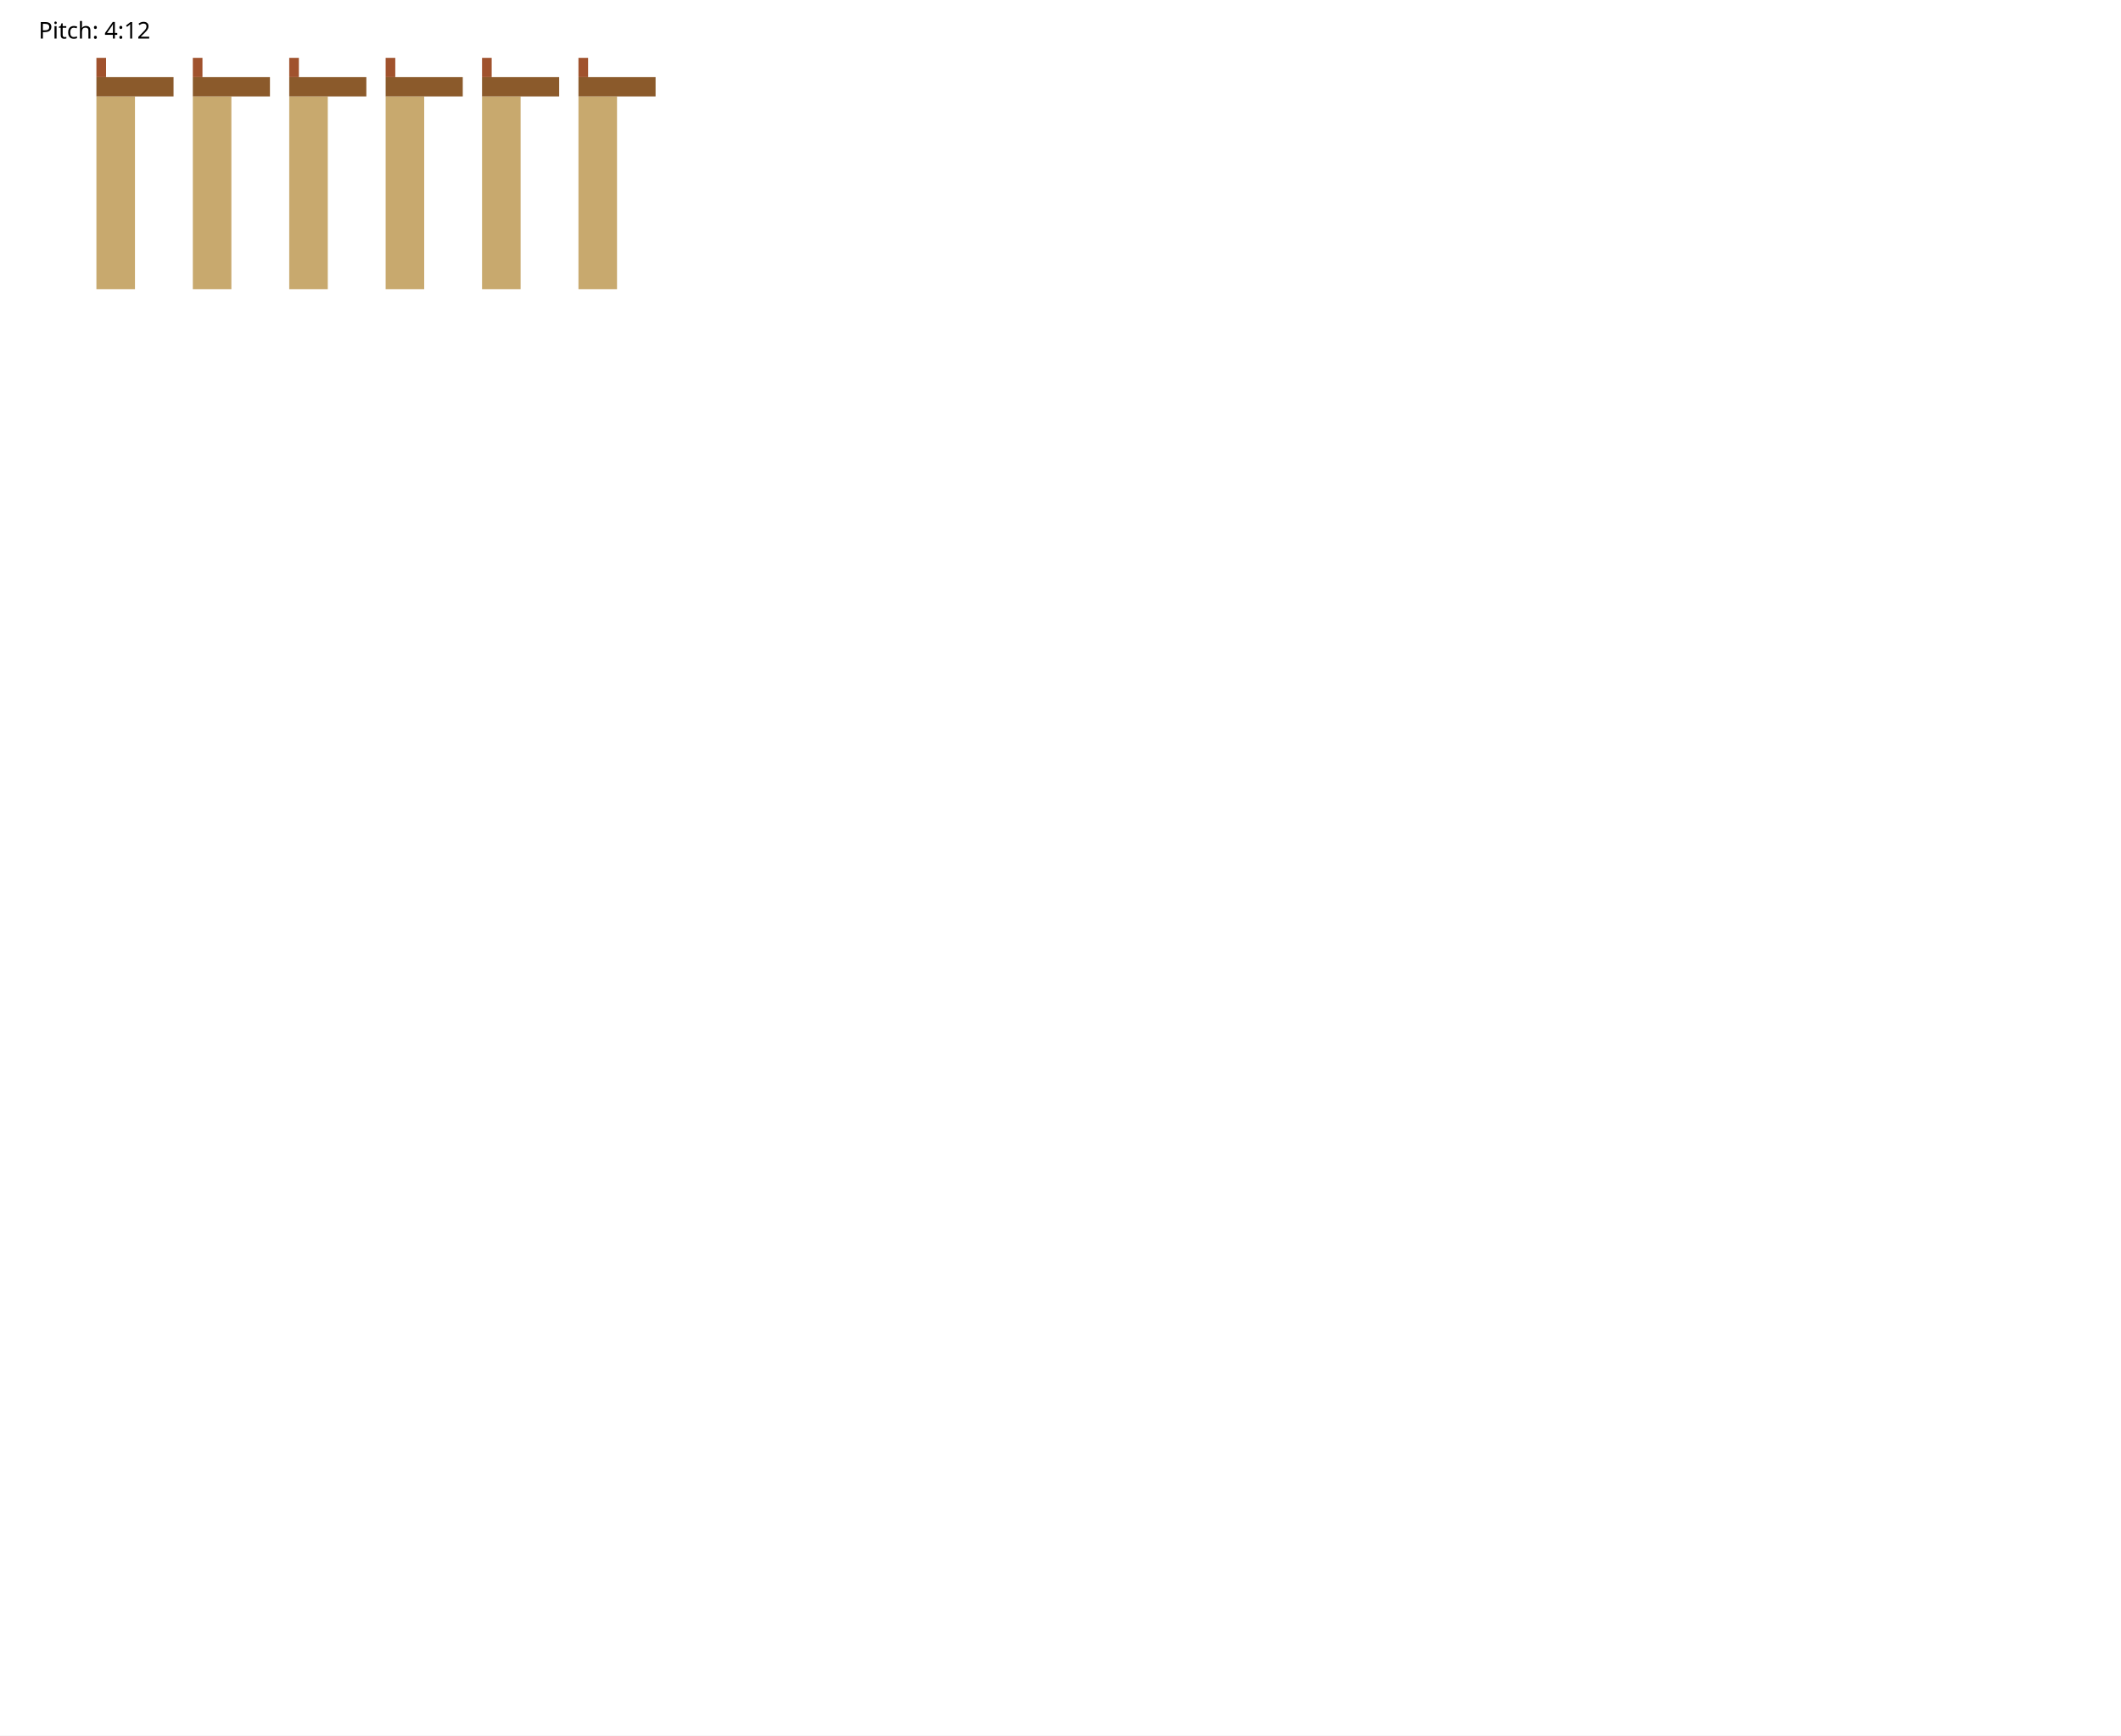
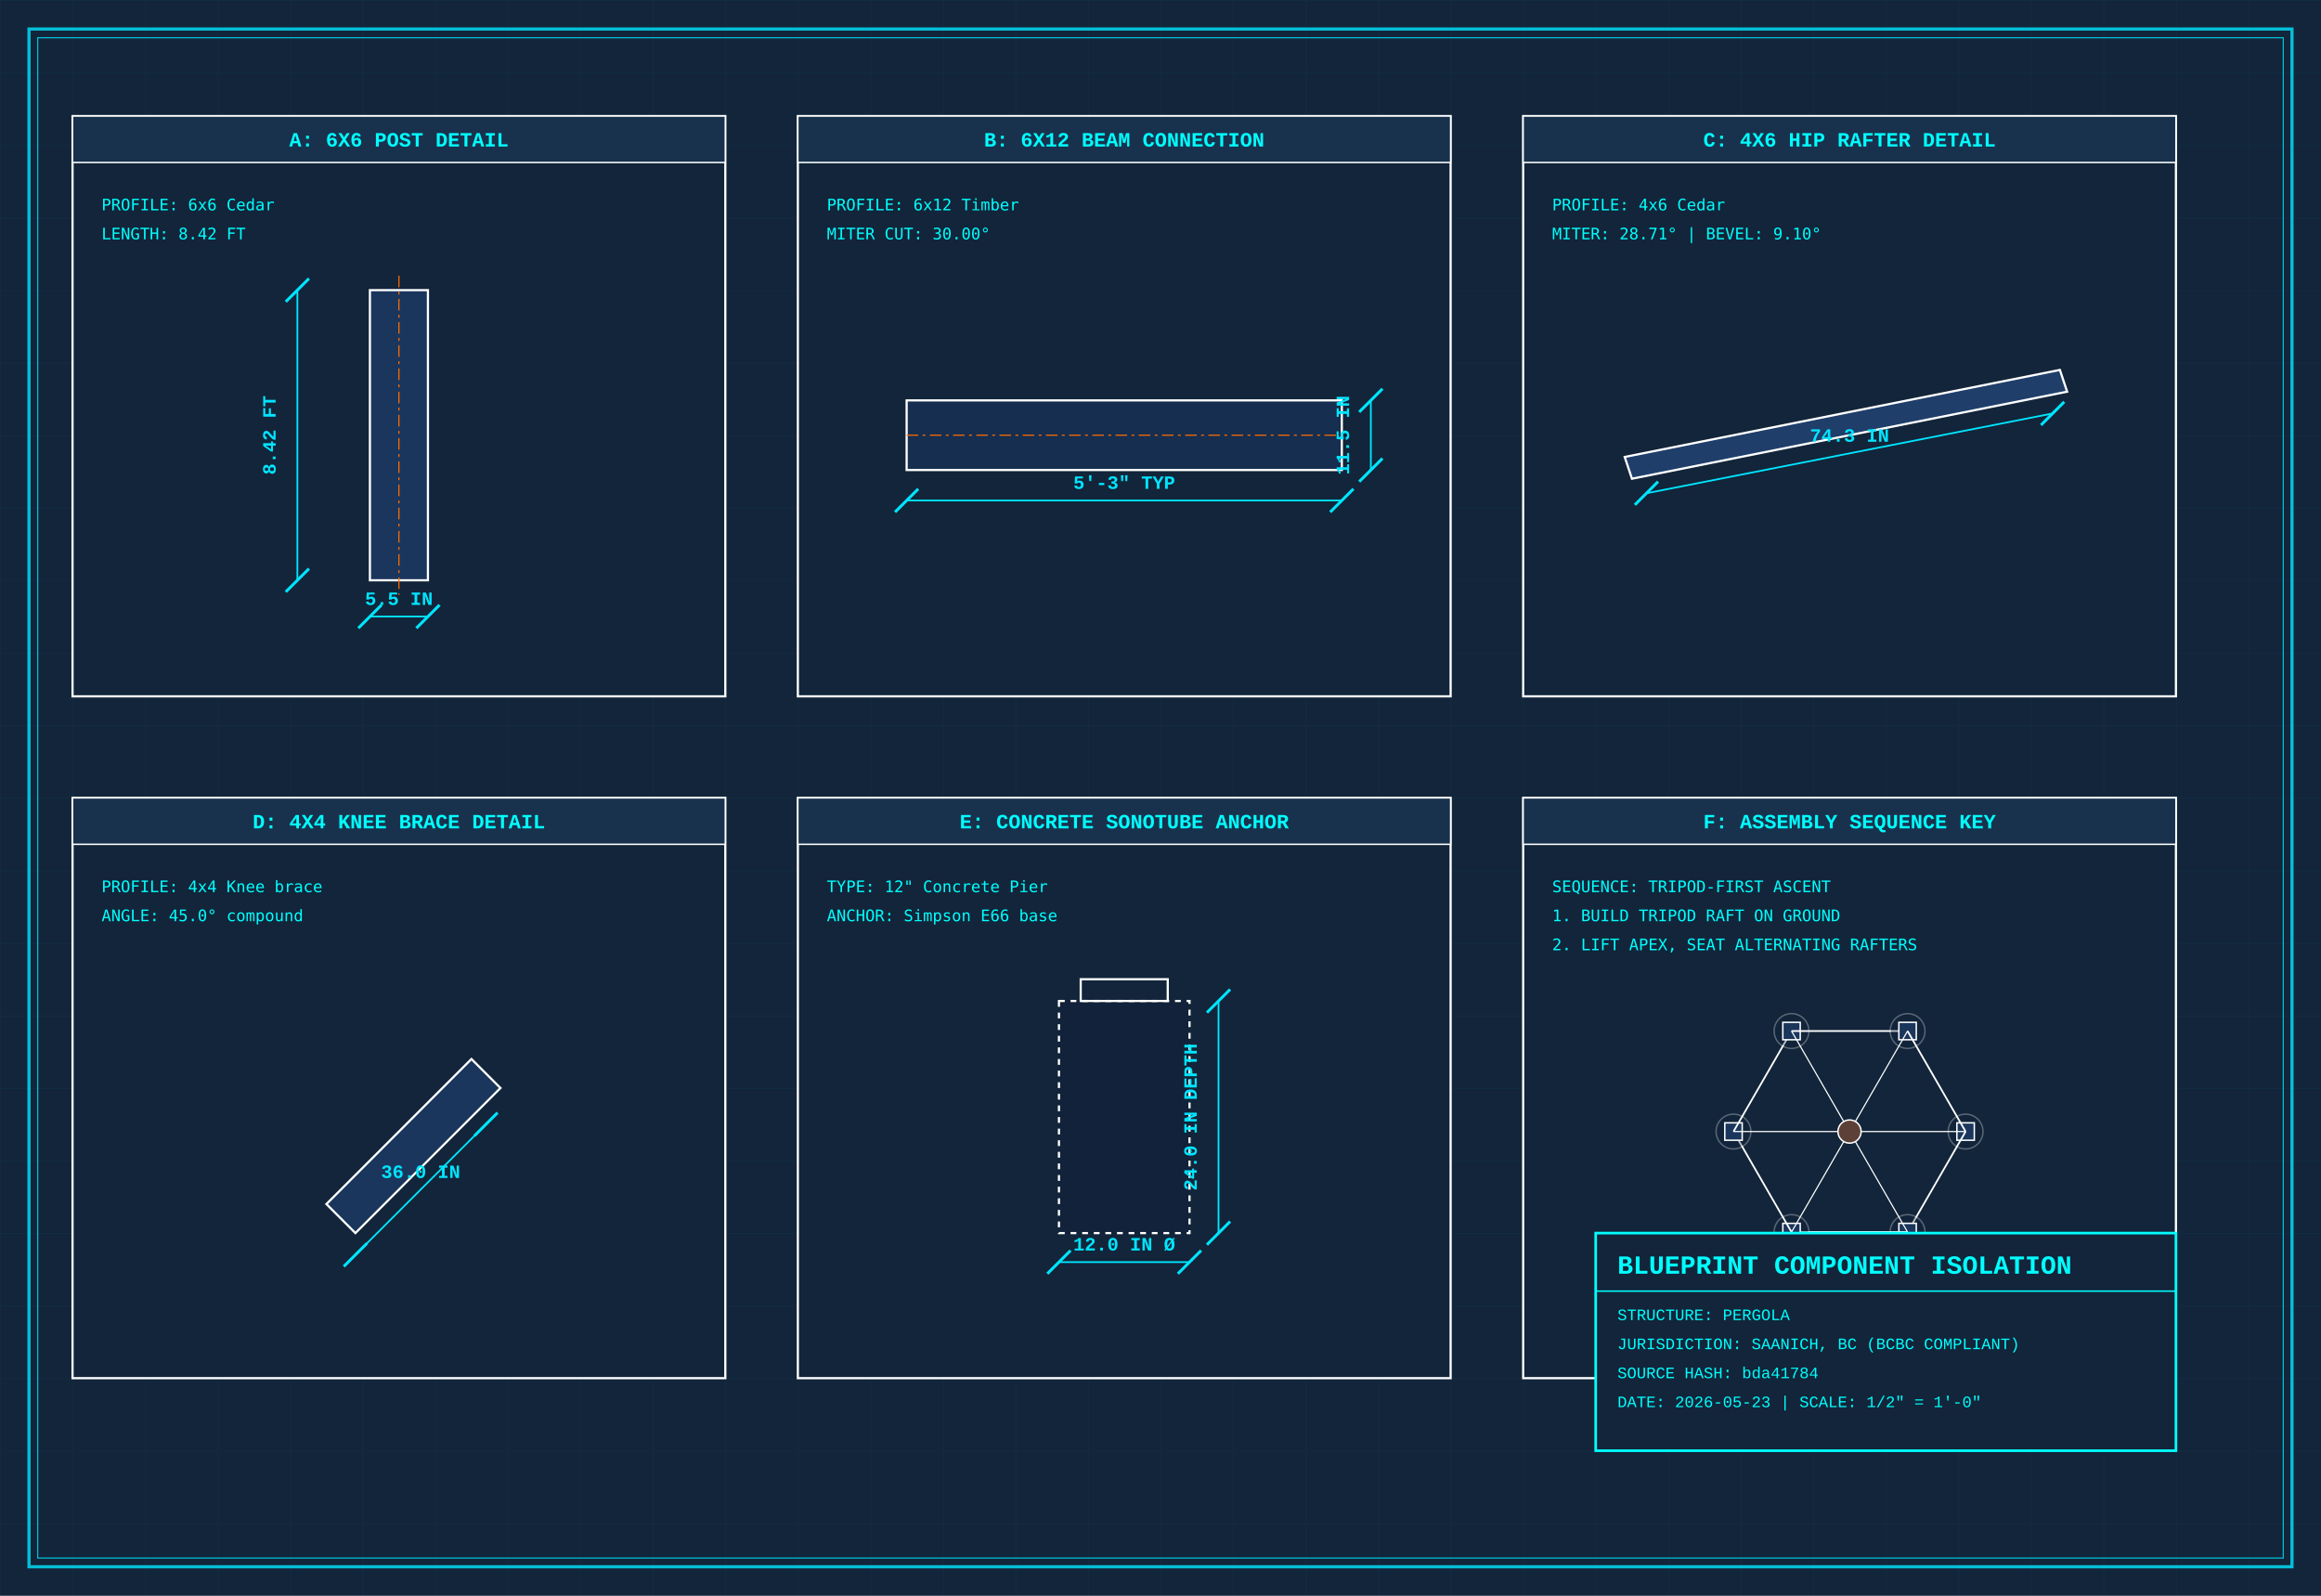
- <svg xmlns="http://www.w3.org/2000/svg" viewBox="0 0 1100 900" width="1100" height="900">
-   <rect width="100%" height="100%" fill="white" />
-   <rect data-role="post" data-id="P1" x="50" y="50" width="20" height="100" fill="#c8a96e" />
-   <rect data-role="beam" x="50" y="40" width="40" height="10" fill="#8b5a2b" />
-   <rect data-role="rafter" x="50" y="30" width="5" height="10" fill="#a0522d" />
-   <rect data-role="post" data-id="P2" x="100" y="50" width="20" height="100" fill="#c8a96e" />
-   <rect data-role="beam" x="100" y="40" width="40" height="10" fill="#8b5a2b" />
-   <rect data-role="rafter" x="100" y="30" width="5" height="10" fill="#a0522d" />
-   <rect data-role="post" data-id="P3" x="150" y="50" width="20" height="100" fill="#c8a96e" />
-   <rect data-role="beam" x="150" y="40" width="40" height="10" fill="#8b5a2b" />
-   <rect data-role="rafter" x="150" y="30" width="5" height="10" fill="#a0522d" />
-   <rect data-role="post" data-id="P4" x="200" y="50" width="20" height="100" fill="#c8a96e" />
-   <rect data-role="beam" x="200" y="40" width="40" height="10" fill="#8b5a2b" />
-   <rect data-role="rafter" x="200" y="30" width="5" height="10" fill="#a0522d" />
-   <rect data-role="post" data-id="P5" x="250" y="50" width="20" height="100" fill="#c8a96e" />
-   <rect data-role="beam" x="250" y="40" width="40" height="10" fill="#8b5a2b" />
-   <rect data-role="rafter" x="250" y="30" width="5" height="10" fill="#a0522d" />
-   <rect data-role="post" data-id="P6" x="300" y="50" width="20" height="100" fill="#c8a96e" />
-   <rect data-role="beam" x="300" y="40" width="40" height="10" fill="#8b5a2b" />
-   <rect data-role="rafter" x="300" y="30" width="5" height="10" fill="#a0522d" />
-   <text x="20" y="20" font-family="sans-serif" font-size="12">Pitch: 4:12</text>
+ <svg xmlns="http://www.w3.org/2000/svg" viewBox="0 0 1600 1100" width="1600" height="1100">
+   <defs>
+     <marker id="arrowhead" viewBox="0 0 10 10" refX="0" refY="5" markerWidth="6" markerHeight="6" orient="auto-start-reverse">
+       <path d="M 0 0 L 10 5 L 0 10 z" fill="#3d5a80" />
+     </marker>
+   </defs>
+   <rect width="100%" height="100%" fill="#12253a" />
+   <defs>
+     <pattern id="blueprint-grid" width="50" height="50" patternUnits="userSpaceOnUse">
+       <path d="M 50 0 L 0 0 0 50" fill="none" stroke="#00e5ff" stroke-width="0.5" opacity="0.08" />
+     </pattern>
+   </defs>
+   <rect width="100%" height="100%" fill="url(#blueprint-grid)" />
+   <rect x="20" y="20" width="1560" height="1060" fill="none" stroke="#00e5ff" stroke-width="2.2" opacity="0.8" />
+   <rect x="26" y="26" width="1548" height="1048" fill="none" stroke="#00e5ff" stroke-width="0.8" opacity="0.8" />
+   <g data-role="component" transform="translate(50, 80)">
+     <rect width="450" height="400" fill="#12253a" stroke="#ffffff" stroke-width="1.5" />
+     <rect width="450" height="32" fill="#18324e" stroke="#ffffff" stroke-width="1" />
+     <text x="225.0" y="21" text-anchor="middle" font-family="Courier New, monospace" font-size="14" font-weight="bold" fill="#00ffff">A: 6X6 POST DETAIL</text>
+     <rect data-role="post" x="205.0" y="120.0" width="40" height="200" fill="#1b365d" stroke="#ffffff" stroke-width="1.5" />
+     <line x1="225.0" y1="110.0" x2="225.0" y2="330.0" stroke="#ff6d00" stroke-width="0.8" stroke-dasharray="8,3,2,3" />
+     <text x="20" y="65" font-family="monospace" font-size="11" fill="#00ffff">PROFILE: 6x6 Cedar</text>
+     <text x="20" y="85" font-family="monospace" font-size="11" fill="#00ffff">LENGTH: 8.42 FT</text>
+     <g data-role="dimension">
+       <line x1="155.0" y1="120.0" x2="155.0" y2="320.0" stroke="#00e5ff" stroke-width="1.2" />
+       <line x1="147.0" y1="128.0" x2="163.0" y2="112.0" stroke="#00e5ff" stroke-width="2" />
+       <line x1="147.0" y1="328.0" x2="163.0" y2="312.0" stroke="#00e5ff" stroke-width="2" />
+       <text x="140.0" y="220.0" text-anchor="middle" transform="rotate(-90,140.0,220.0)" font-family="Courier New, monospace" font-size="13" font-weight="bold" fill="#00e5ff">8.42 FT</text>
+     </g>
+     <g data-role="dimension">
+       <line x1="205.0" y1="345.0" x2="245.0" y2="345.0" stroke="#00e5ff" stroke-width="1.2" />
+       <line x1="197.0" y1="353.0" x2="213.0" y2="337.0" stroke="#00e5ff" stroke-width="2" />
+       <line x1="237.0" y1="353.0" x2="253.0" y2="337.0" stroke="#00e5ff" stroke-width="2" />
+       <text x="225.0" y="337.0" text-anchor="middle" font-family="Courier New, monospace" font-size="13" font-weight="bold" fill="#00e5ff">5.5 IN</text>
+     </g>
+   </g>
+   <g data-role="component" transform="translate(550, 80)">
+     <rect width="450" height="400" fill="#12253a" stroke="#ffffff" stroke-width="1.5" />
+     <rect width="450" height="32" fill="#18324e" stroke="#ffffff" stroke-width="1" />
+     <text x="225.0" y="21" text-anchor="middle" font-family="Courier New, monospace" font-size="14" font-weight="bold" fill="#00ffff">B: 6X12 BEAM CONNECTION</text>
+     <rect data-role="beam" x="75.0" y="196.0" width="300" height="48" fill="#162e50" stroke="#ffffff" stroke-width="1.5" />
+     <line x1="75.0" y1="220.0" x2="375.0" y2="220.0" stroke="#ff6d00" stroke-width="0.8" stroke-dasharray="8,3,2,3" />
+     <text x="20" y="65" font-family="monospace" font-size="11" fill="#00ffff">PROFILE: 6x12 Timber</text>
+     <text x="20" y="85" font-family="monospace" font-size="11" fill="#00ffff">MITER CUT: 30.00°</text>
+     <g data-role="dimension">
+       <line x1="75.0" y1="265.0" x2="375.0" y2="265.0" stroke="#00e5ff" stroke-width="1.2" />
+       <line x1="67.0" y1="273.0" x2="83.0" y2="257.0" stroke="#00e5ff" stroke-width="2" />
+       <line x1="367.0" y1="273.0" x2="383.0" y2="257.0" stroke="#00e5ff" stroke-width="2" />
+       <text x="225.0" y="257.0" text-anchor="middle" font-family="Courier New, monospace" font-size="13" font-weight="bold" fill="#00e5ff">5'-3" TYP</text>
+     </g>
+     <g data-role="dimension">
+       <line x1="395.0" y1="196.0" x2="395.0" y2="244.0" stroke="#00e5ff" stroke-width="1.2" />
+       <line x1="387.0" y1="204.0" x2="403.0" y2="188.0" stroke="#00e5ff" stroke-width="2" />
+       <line x1="387.0" y1="252.0" x2="403.0" y2="236.0" stroke="#00e5ff" stroke-width="2" />
+       <text x="380.0" y="220.0" text-anchor="middle" transform="rotate(-90,380.0,220.0)" font-family="Courier New, monospace" font-size="13" font-weight="bold" fill="#00e5ff">11.5 IN</text>
+     </g>
+   </g>
+   <g data-role="component" transform="translate(1050, 80)">
+     <rect width="450" height="400" fill="#12253a" stroke="#ffffff" stroke-width="1.5" />
+     <rect width="450" height="32" fill="#18324e" stroke="#ffffff" stroke-width="1" />
+     <text x="225.0" y="21" text-anchor="middle" font-family="Courier New, monospace" font-size="14" font-weight="bold" fill="#00ffff">C: 4X6 HIP RAFTER DETAIL</text>
+     <polygon data-role="rafter" points="75.0,250.0 375.0,190.0 370.0,175.0 70.0,235.0" fill="#1f3e6a" stroke="#ffffff" stroke-width="1.5" />
+     <text x="20" y="65" font-family="monospace" font-size="11" fill="#00ffff">PROFILE: 4x6 Cedar</text>
+     <text x="20" y="85" font-family="monospace" font-size="11" fill="#00ffff">MITER: 28.71° | BEVEL: 9.10°</text>
+     <g data-role="dimension">
+       <line x1="85.0" y1="260.0" x2="365.0" y2="205.0" stroke="#00e5ff" stroke-width="1.2" />
+       <line x1="77.0" y1="268.0" x2="93.0" y2="252.0" stroke="#00e5ff" stroke-width="2" />
+       <line x1="357.0" y1="213.0" x2="373.0" y2="197.0" stroke="#00e5ff" stroke-width="2" />
+       <text x="225.0" y="224.5" text-anchor="middle" font-family="Courier New, monospace" font-size="13" font-weight="bold" fill="#00e5ff">74.3 IN</text>
+     </g>
+   </g>
+   <g data-role="component" transform="translate(50, 550)">
+     <rect width="450" height="400" fill="#12253a" stroke="#ffffff" stroke-width="1.5" />
+     <rect width="450" height="32" fill="#18324e" stroke="#ffffff" stroke-width="1" />
+     <text x="225.0" y="21" text-anchor="middle" font-family="Courier New, monospace" font-size="14" font-weight="bold" fill="#00ffff">D: 4X4 KNEE BRACE DETAIL</text>
+     <polygon data-role="brace" points="195.0,300.0 295.0,200.0 275.0,180.0 175.0,280.0" fill="#1b365d" stroke="#ffffff" stroke-width="1.5" />
+     <text x="20" y="65" font-family="monospace" font-size="11" fill="#00ffff">PROFILE: 4x4 Knee brace</text>
+     <text x="20" y="85" font-family="monospace" font-size="11" fill="#00ffff">ANGLE: 45.0° compound</text>
+     <g data-role="dimension">
+       <line x1="195.0" y1="315.0" x2="285.0" y2="225.0" stroke="#00e5ff" stroke-width="1.2" />
+       <line x1="187.0" y1="323.0" x2="203.0" y2="307.0" stroke="#00e5ff" stroke-width="2" />
+       <line x1="277.0" y1="233.0" x2="293.0" y2="217.0" stroke="#00e5ff" stroke-width="2" />
+       <text x="240.0" y="262.0" text-anchor="middle" font-family="Courier New, monospace" font-size="13" font-weight="bold" fill="#00e5ff">36.0 IN</text>
+     </g>
+   </g>
+   <g data-role="component" transform="translate(550, 550)">
+     <rect width="450" height="400" fill="#12253a" stroke="#ffffff" stroke-width="1.5" />
+     <rect width="450" height="32" fill="#18324e" stroke="#ffffff" stroke-width="1" />
+     <text x="225.0" y="21" text-anchor="middle" font-family="Courier New, monospace" font-size="14" font-weight="bold" fill="#00ffff">E: CONCRETE SONOTUBE ANCHOR</text>
+     <rect data-role="footing" x="180.0" y="140.0" width="90" height="160" fill="#11223a" stroke="#ffffff" stroke-width="1.5" stroke-dasharray="4,4" />
+     <rect x="195.0" y="125.0" width="60" height="15" fill="none" stroke="#ffffff" stroke-width="1.5" />
+     <text x="20" y="65" font-family="monospace" font-size="11" fill="#00ffff">TYPE: 12" Concrete Pier</text>
+     <text x="20" y="85" font-family="monospace" font-size="11" fill="#00ffff">ANCHOR: Simpson E66 base</text>
+     <g data-role="dimension">
+       <line x1="180.0" y1="320.0" x2="270.0" y2="320.0" stroke="#00e5ff" stroke-width="1.2" />
+       <line x1="172.0" y1="328.0" x2="188.0" y2="312.0" stroke="#00e5ff" stroke-width="2" />
+       <line x1="262.0" y1="328.0" x2="278.0" y2="312.0" stroke="#00e5ff" stroke-width="2" />
+       <text x="225.0" y="312.0" text-anchor="middle" font-family="Courier New, monospace" font-size="13" font-weight="bold" fill="#00e5ff">12.0 IN Ø</text>
+     </g>
+     <g data-role="dimension">
+       <line x1="290.0" y1="140.0" x2="290.0" y2="300.0" stroke="#00e5ff" stroke-width="1.2" />
+       <line x1="282.0" y1="148.0" x2="298.0" y2="132.0" stroke="#00e5ff" stroke-width="2" />
+       <line x1="282.0" y1="308.0" x2="298.0" y2="292.0" stroke="#00e5ff" stroke-width="2" />
+       <text x="275.0" y="220.0" text-anchor="middle" transform="rotate(-90,275.0,220.0)" font-family="Courier New, monospace" font-size="13" font-weight="bold" fill="#00e5ff">24.0 IN DEPTH</text>
+     </g>
+   </g>
+   <g data-role="component" transform="translate(1050, 550)">
+     <rect width="450" height="400" fill="#12253a" stroke="#ffffff" stroke-width="1.5" />
+     <rect width="450" height="32" fill="#18324e" stroke="#ffffff" stroke-width="1" />
+     <text x="225" y="21" text-anchor="middle" font-family="Courier New, monospace" font-size="14" font-weight="bold" fill="#00ffff">F: ASSEMBLY SEQUENCE KEY</text>
+     <circle data-role="footing" cx="305.0" cy="230.0" r="12" fill="#11223a" stroke="#ffffff" opacity="0.3" />
+     <rect data-role="post" x="299.0" y="224.0" width="12" height="12" fill="#1b365d" stroke="#ffffff" />
+     <line data-role="beam" x1="305.0" y1="230.0" x2="265.0" y2="299.282" stroke="#ffffff" stroke-width="1.2" />
+     <line data-role="rafter" x1="225" y1="230" x2="305.0" y2="230.0" stroke="#ffffff" stroke-width="0.8" />
+     <circle data-role="footing" cx="265.0" cy="299.282" r="12" fill="#11223a" stroke="#ffffff" opacity="0.3" />
+     <rect data-role="post" x="259.0" y="293.282" width="12" height="12" fill="#1b365d" stroke="#ffffff" />
+     <line data-role="beam" x1="265.0" y1="299.282" x2="185.0" y2="299.282" stroke="#ffffff" stroke-width="1.2" />
+     <line data-role="rafter" x1="225" y1="230" x2="265.0" y2="299.282" stroke="#ffffff" stroke-width="0.8" />
+     <circle data-role="footing" cx="185.0" cy="299.282" r="12" fill="#11223a" stroke="#ffffff" opacity="0.3" />
+     <rect data-role="post" x="179.0" y="293.282" width="12" height="12" fill="#1b365d" stroke="#ffffff" />
+     <line data-role="beam" x1="185.0" y1="299.282" x2="145.0" y2="230.0" stroke="#ffffff" stroke-width="1.2" />
+     <line data-role="rafter" x1="225" y1="230" x2="185.0" y2="299.282" stroke="#ffffff" stroke-width="0.8" />
+     <circle data-role="footing" cx="145.0" cy="230.0" r="12" fill="#11223a" stroke="#ffffff" opacity="0.3" />
+     <rect data-role="post" x="139.0" y="224.0" width="12" height="12" fill="#1b365d" stroke="#ffffff" />
+     <line data-role="beam" x1="145.0" y1="230.0" x2="185" y2="160.718" stroke="#ffffff" stroke-width="1.2" />
+     <line data-role="rafter" x1="225" y1="230" x2="145.0" y2="230.0" stroke="#ffffff" stroke-width="0.8" />
+     <circle data-role="footing" cx="185" cy="160.718" r="12" fill="#11223a" stroke="#ffffff" opacity="0.3" />
+     <rect data-role="post" x="179" y="154.718" width="12" height="12" fill="#1b365d" stroke="#ffffff" />
+     <line data-role="beam" x1="185" y1="160.718" x2="265.0" y2="160.718" stroke="#ffffff" stroke-width="1.2" />
+     <line data-role="rafter" x1="225" y1="230" x2="185" y2="160.718" stroke="#ffffff" stroke-width="0.8" />
+     <circle data-role="footing" cx="265.0" cy="160.718" r="12" fill="#11223a" stroke="#ffffff" opacity="0.3" />
+     <rect data-role="post" x="259.0" y="154.718" width="12" height="12" fill="#1b365d" stroke="#ffffff" />
+     <line data-role="beam" x1="265.0" y1="160.718" x2="305.0" y2="230.0" stroke="#ffffff" stroke-width="1.2" />
+     <line data-role="rafter" x1="225" y1="230" x2="265.0" y2="160.718" stroke="#ffffff" stroke-width="0.8" />
+     <circle cx="225" cy="230" r="8" fill="#5d4037" stroke="#ffffff" />
+     <text x="20" y="65" font-family="monospace" font-size="11" fill="#00ffff">SEQUENCE: TRIPOD-FIRST ASCENT</text>
+     <text x="20" y="85" font-family="monospace" font-size="11" fill="#00ffff">1. BUILD TRIPOD RAFT ON GROUND</text>
+     <text x="20" y="105" font-family="monospace" font-size="11" fill="#00ffff">2. LIFT APEX, SEAT ALTERNATING RAFTERS</text>
+   </g>
+   <g data-role="title-block" transform="translate(1100, 850)">
+     <rect width="400" height="150" fill="#12253a" stroke="#00ffff" stroke-width="1.8" />
+     <line x1="0" y1="40" x2="400" y2="40" stroke="#00ffff" stroke-width="1" />
+     <text x="15" y="28" font-family="Courier New, Courier, monospace" font-size="18" font-weight="bold" fill="#00ffff">BLUEPRINT COMPONENT ISOLATION</text>
+     <text x="15" y="60" font-family="Courier New, Courier, monospace" font-size="11" fill="#00ffff">STRUCTURE: PERGOLA</text>
+     <text x="15" y="80" font-family="Courier New, Courier, monospace" font-size="11" fill="#00ffff">JURISDICTION: SAANICH, BC (BCBC COMPLIANT)</text>
+     <text x="15" y="100" font-family="Courier New, Courier, monospace" font-size="11" fill="#00ffff">SOURCE HASH: bda41784</text>
+     <text x="15" y="120" font-family="Courier New, Courier, monospace" font-size="11" fill="#00ffff">DATE: 2026-05-23 | SCALE: 1/2" = 1'-0"</text>
+   </g>
+   <g style="visibility:hidden; display:none;">
+     <text>4:12</text>
+     <text>28.71</text>
+     <text>9.1</text>
+   </g>
</svg>
